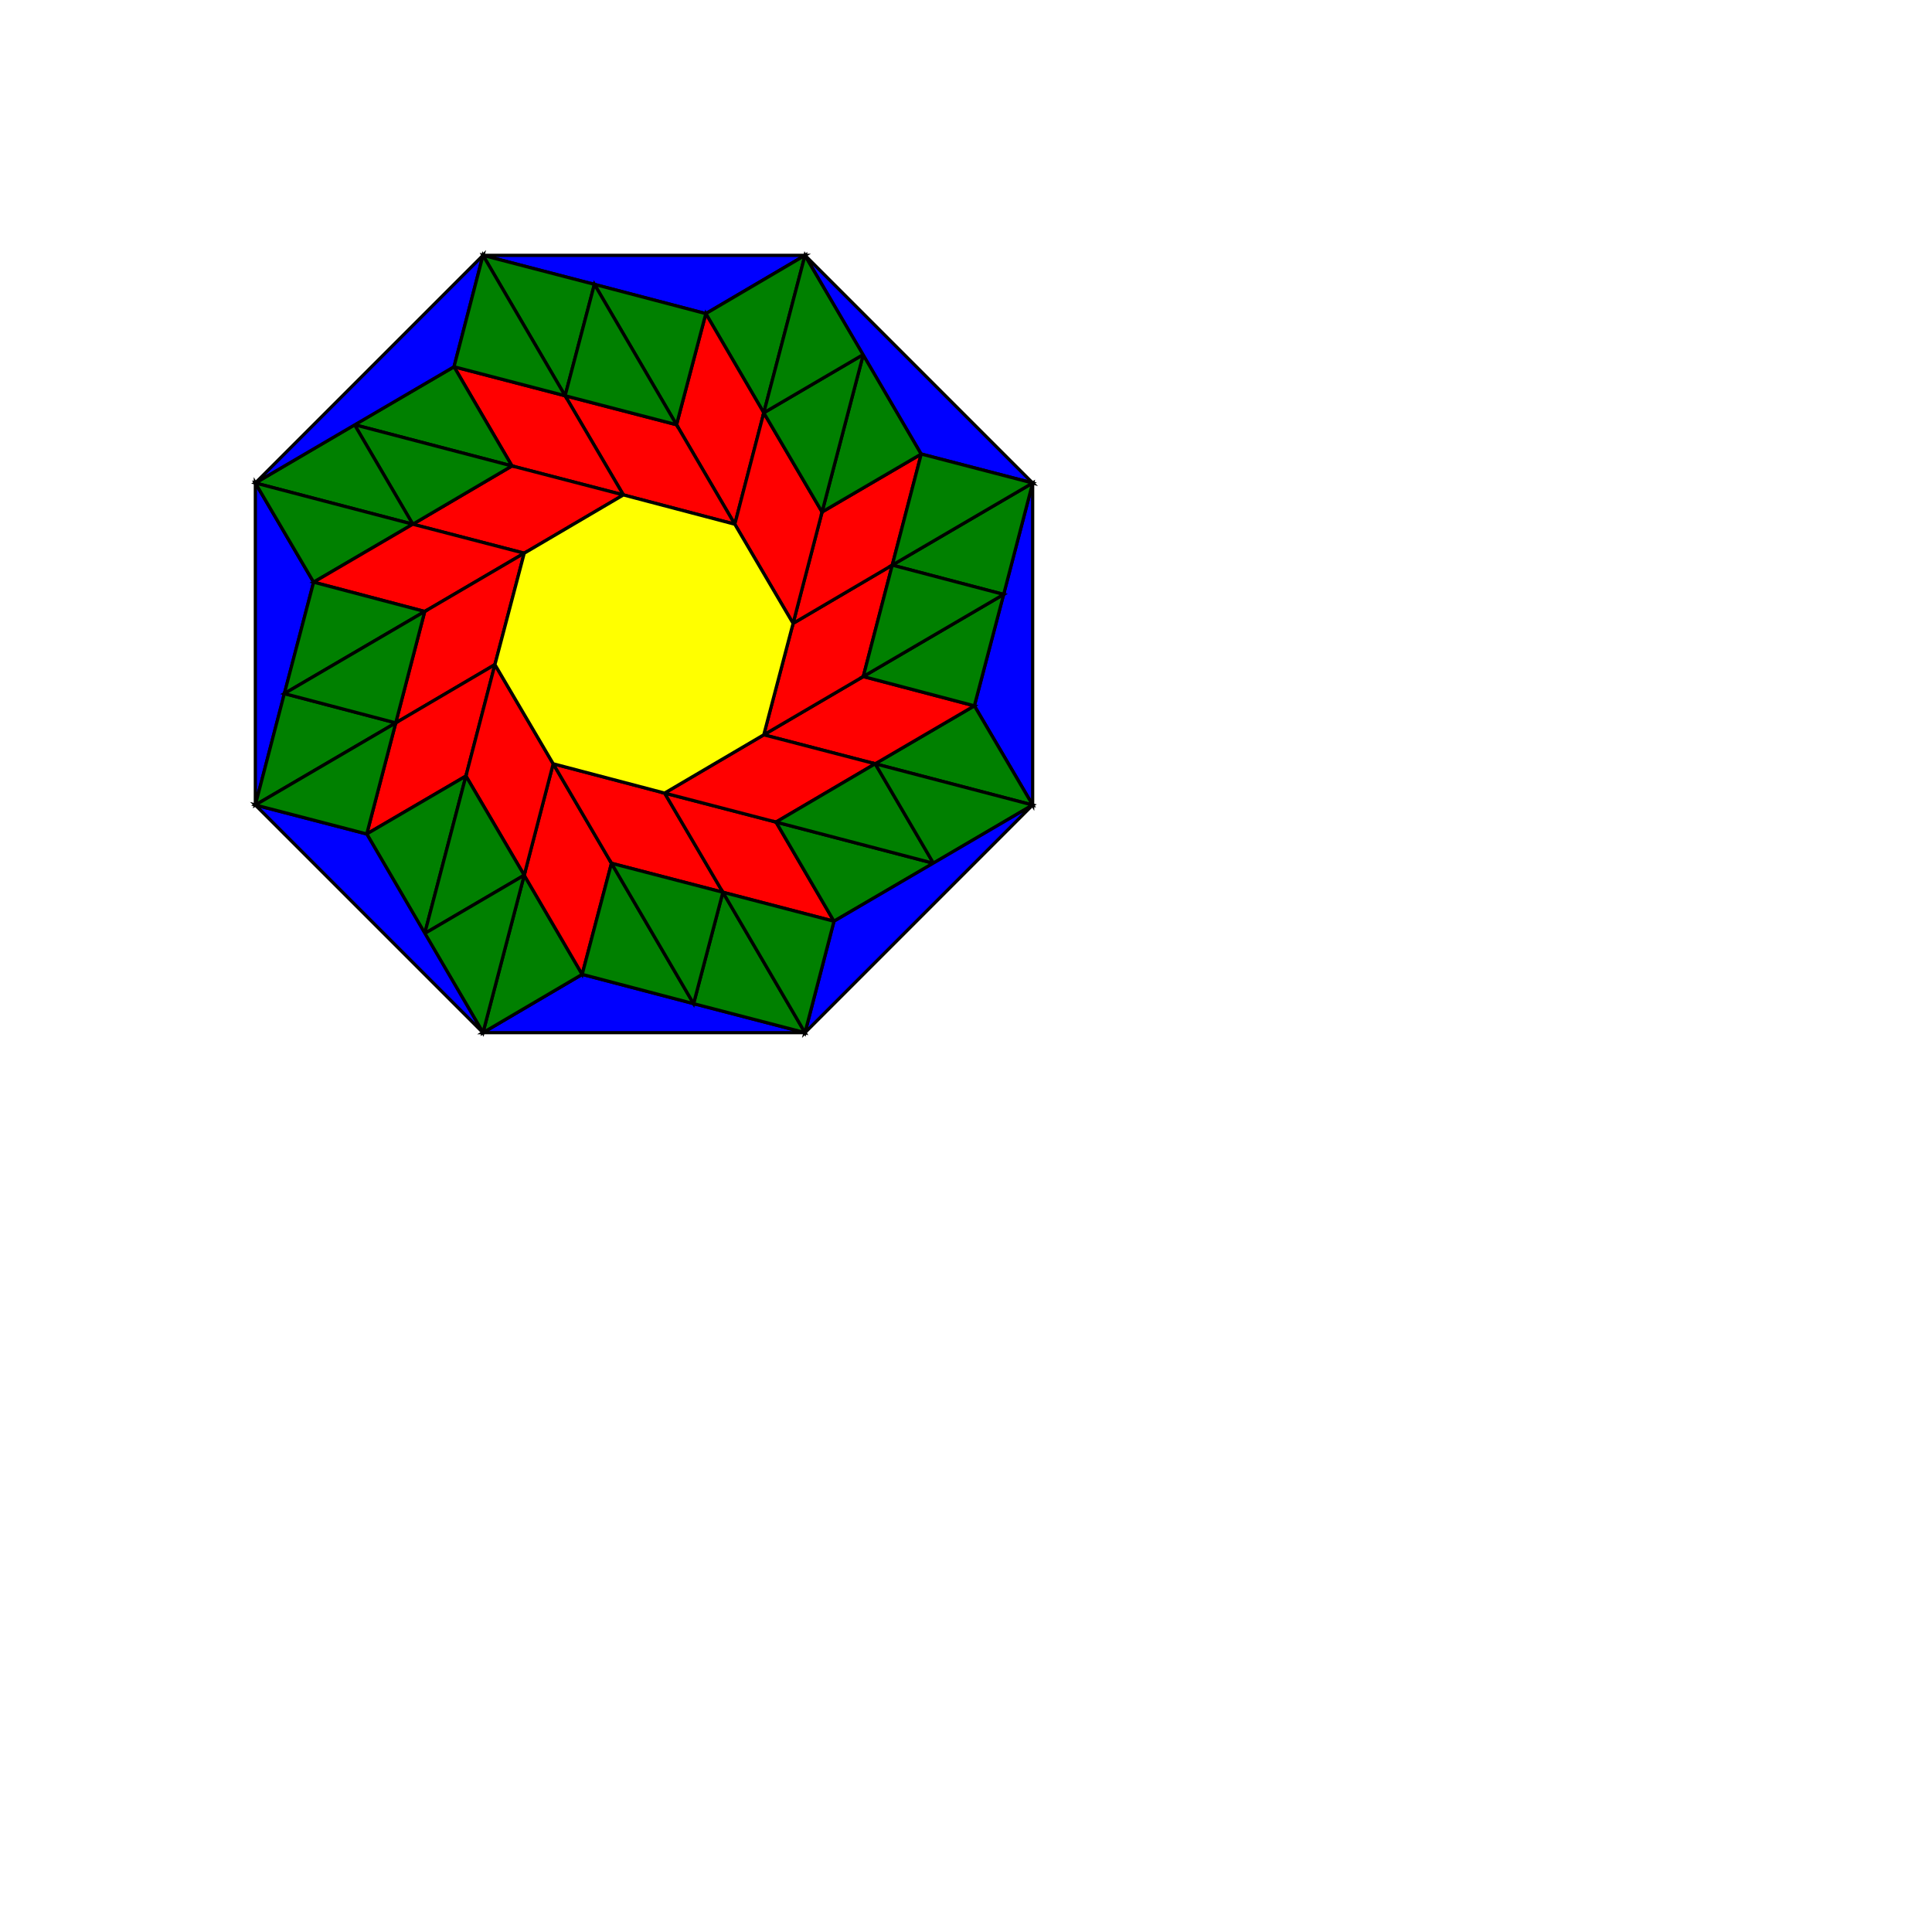
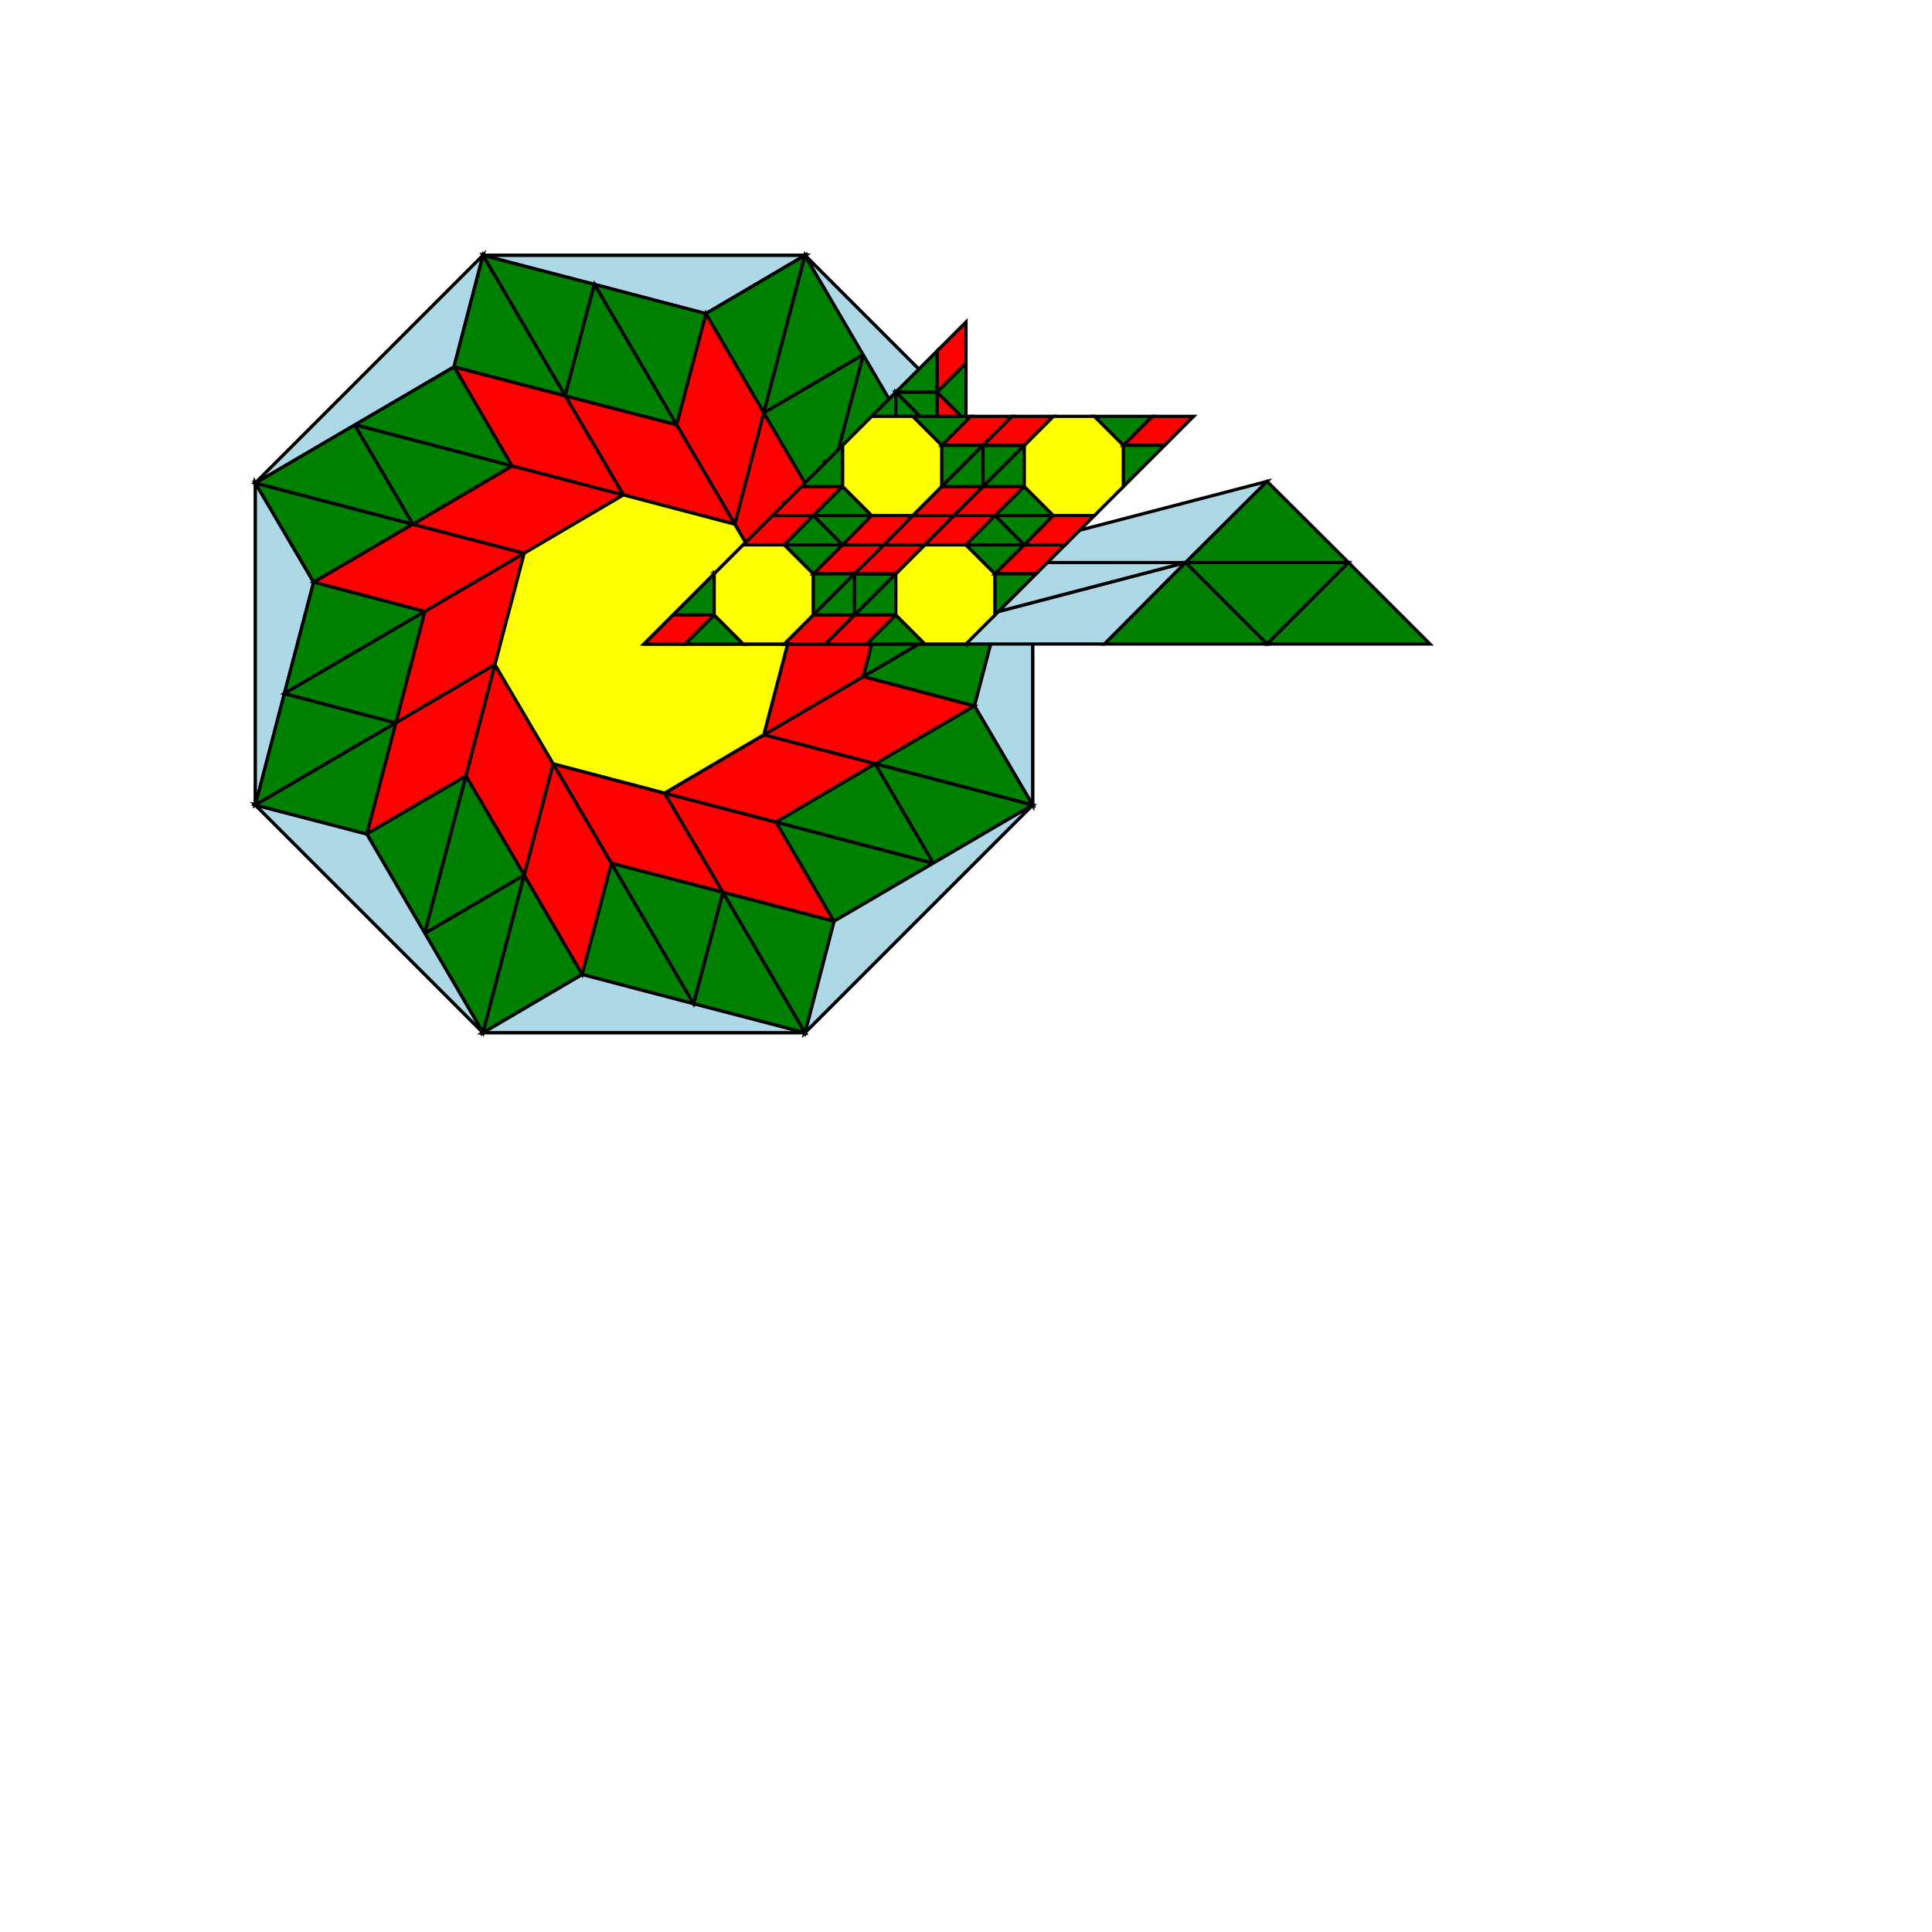
<svg xmlns="http://www.w3.org/2000/svg" baseProfile="full" height="600" version="1.1" width="600">
  <defs />
-   <polygon fill="blue" id="T2" points="-0.5,-1.207 0.192,-1.026 0.5,-1.207" stroke="black" stroke-width="0.01px" transform="translate(200,200),scale(100)" />
+   <polygon fill="lightblue" id="T2" points="-0.5,-1.207 0.192,-1.026 0.5,-1.207" stroke="black" stroke-width="0.01px" transform="translate(200,200),scale(100)" />
  <polygon fill="green" id="T3" points="0.5,-1.207 0.372,-0.718 0.192,-1.026" stroke="black" stroke-width="0.01px" transform="translate(200,200),scale(100)" />
  <polygon fill="red" id="T4" points="0.192,-1.026 0.372,-0.718 0.282,-0.372 0.101,-0.681" stroke="black" stroke-width="0.01px" transform="translate(200,200),scale(100)" />
  <polygon fill="red" id="T4" points="0.282,-0.372 0.101,-0.681 -0.245,-0.771 -0.064,-0.463" stroke="black" stroke-width="0.01px" transform="translate(200,200),scale(100)" />
  <polygon fill="red" id="T4" points="-0.064,-0.463 -0.245,-0.771 -0.59,-0.861 -0.41,-0.553" stroke="black" stroke-width="0.01px" transform="translate(200,200),scale(100)" />
  <polygon fill="red" id="T4" points="-0.064,-0.463 -0.372,-0.282 -0.718,-0.372 -0.41,-0.553" stroke="black" stroke-width="0.01px" transform="translate(200,200),scale(100)" />
  <polygon fill="green" id="T3" points="-0.41,-0.553 -0.899,-0.681 -0.59,-0.861" stroke="black" stroke-width="0.01px" transform="translate(200,200),scale(100)" />
  <polygon fill="green" id="T3" points="-0.41,-0.553 -0.899,-0.681 -0.718,-0.372" stroke="black" stroke-width="0.01px" transform="translate(200,200),scale(100)" />
  <polygon fill="green" id="T3" points="-0.718,-0.372 -1.207,-0.5 -0.899,-0.681" stroke="black" stroke-width="0.01px" transform="translate(200,200),scale(100)" />
-   <polygon fill="blue" id="T2" points="-1.207,-0.5 -0.59,-0.861 -0.5,-1.207" stroke="black" stroke-width="0.01px" transform="translate(200,200),scale(100)" />
+   <polygon fill="lightblue" id="T2" points="-1.207,-0.5 -0.59,-0.861 -0.5,-1.207" stroke="black" stroke-width="0.01px" transform="translate(200,200),scale(100)" />
  <polygon fill="green" id="T3" points="-0.5,-1.207 -0.245,-0.771 -0.154,-1.117" stroke="black" stroke-width="0.01px" transform="translate(200,200),scale(100)" />
  <polygon fill="green" id="T3" points="-0.245,-0.771 -0.5,-1.207 -0.59,-0.861" stroke="black" stroke-width="0.01px" transform="translate(200,200),scale(100)" />
  <polygon fill="green" id="T3" points="0.101,-0.681 -0.154,-1.117 0.192,-1.026" stroke="black" stroke-width="0.01px" transform="translate(200,200),scale(100)" />
  <polygon fill="green" id="T3" points="-0.154,-1.117 0.101,-0.681 -0.245,-0.771" stroke="black" stroke-width="0.01px" transform="translate(200,200),scale(100)" />
-   <polygon fill="blue" id="T2" points="1.207,-0.5 1.026,0.192 1.207,0.5" stroke="black" stroke-width="0.01px" transform="translate(200,200),scale(100)" />
-   <polygon fill="blue" id="T2" points="0.5,1.207 -0.192,1.026 -0.5,1.207" stroke="black" stroke-width="0.01px" transform="translate(200,200),scale(100)" />
-   <polygon fill="blue" id="T2" points="-1.207,0.5 -1.026,-0.192 -1.207,-0.5" stroke="black" stroke-width="0.01px" transform="translate(200,200),scale(100)" />
+   <polygon fill="lightblue" id="T2" points="1.207,-0.5 1.026,0.192 1.207,0.5" stroke="black" stroke-width="0.01px" transform="translate(200,200),scale(100)" />
  <polygon fill="green" id="T3" points="1.207,0.5 0.718,0.372 1.026,0.192" stroke="black" stroke-width="0.01px" transform="translate(200,200),scale(100)" />
+   <polygon fill="red" id="T4" points="1.026,0.192 0.718,0.372 0.372,0.282 0.681,0.101" stroke="black" stroke-width="0.01px" transform="translate(200,200),scale(100)" />
+   <polygon fill="red" id="T4" points="0.372,0.282 0.681,0.101 0.771,-0.245 0.463,-0.064" stroke="black" stroke-width="0.01px" transform="translate(200,200),scale(100)" />
+   <polygon fill="red" id="T4" points="0.463,-0.064 0.771,-0.245 0.861,-0.59 0.553,-0.41" stroke="black" stroke-width="0.01px" transform="translate(200,200),scale(100)" />
+   <polygon fill="red" id="T4" points="0.463,-0.064 0.282,-0.372 0.372,-0.718 0.553,-0.41" stroke="black" stroke-width="0.01px" transform="translate(200,200),scale(100)" />
+   <polygon fill="green" id="T3" points="0.553,-0.41 0.681,-0.899 0.861,-0.59" stroke="black" stroke-width="0.01px" transform="translate(200,200),scale(100)" />
+   <polygon fill="green" id="T3" points="0.553,-0.41 0.681,-0.899 0.372,-0.718" stroke="black" stroke-width="0.01px" transform="translate(200,200),scale(100)" />
+   <polygon fill="green" id="T3" points="0.372,-0.718 0.5,-1.207 0.681,-0.899" stroke="black" stroke-width="0.01px" transform="translate(200,200),scale(100)" />
+   <polygon fill="lightblue" id="T2" points="0.5,-1.207 0.861,-0.59 1.207,-0.5" stroke="black" stroke-width="0.01px" transform="translate(200,200),scale(100)" />
+   <polygon fill="green" id="T3" points="1.207,-0.5 0.771,-0.245 1.117,-0.154" stroke="black" stroke-width="0.01px" transform="translate(200,200),scale(100)" />
+   <polygon fill="green" id="T3" points="0.771,-0.245 1.207,-0.5 0.861,-0.59" stroke="black" stroke-width="0.01px" transform="translate(200,200),scale(100)" />
+   <polygon fill="green" id="T3" points="0.681,0.101 1.117,-0.154 1.026,0.192" stroke="black" stroke-width="0.01px" transform="translate(200,200),scale(100)" />
+   <polygon fill="green" id="T3" points="1.117,-0.154 0.681,0.101 0.771,-0.245" stroke="black" stroke-width="0.01px" transform="translate(200,200),scale(100)" />
+   <polygon fill="lightblue" id="T2" points="0.5,1.207 -0.192,1.026 -0.5,1.207" stroke="black" stroke-width="0.01px" transform="translate(200,200),scale(100)" />
  <polygon fill="green" id="T3" points="-0.5,1.207 -0.372,0.718 -0.192,1.026" stroke="black" stroke-width="0.01px" transform="translate(200,200),scale(100)" />
+   <polygon fill="red" id="T4" points="-0.192,1.026 -0.372,0.718 -0.282,0.372 -0.101,0.681" stroke="black" stroke-width="0.01px" transform="translate(200,200),scale(100)" />
+   <polygon fill="red" id="T4" points="-0.282,0.372 -0.101,0.681 0.245,0.771 0.064,0.463" stroke="black" stroke-width="0.01px" transform="translate(200,200),scale(100)" />
+   <polygon fill="red" id="T4" points="0.064,0.463 0.245,0.771 0.59,0.861 0.41,0.553" stroke="black" stroke-width="0.01px" transform="translate(200,200),scale(100)" />
+   <polygon fill="red" id="T4" points="0.064,0.463 0.372,0.282 0.718,0.372 0.41,0.553" stroke="black" stroke-width="0.01px" transform="translate(200,200),scale(100)" />
+   <polygon fill="green" id="T3" points="0.41,0.553 0.899,0.681 0.59,0.861" stroke="black" stroke-width="0.01px" transform="translate(200,200),scale(100)" />
+   <polygon fill="green" id="T3" points="0.41,0.553 0.899,0.681 0.718,0.372" stroke="black" stroke-width="0.01px" transform="translate(200,200),scale(100)" />
+   <polygon fill="green" id="T3" points="0.718,0.372 1.207,0.5 0.899,0.681" stroke="black" stroke-width="0.01px" transform="translate(200,200),scale(100)" />
+   <polygon fill="lightblue" id="T2" points="1.207,0.5 0.59,0.861 0.5,1.207" stroke="black" stroke-width="0.01px" transform="translate(200,200),scale(100)" />
+   <polygon fill="green" id="T3" points="0.5,1.207 0.245,0.771 0.154,1.117" stroke="black" stroke-width="0.01px" transform="translate(200,200),scale(100)" />
+   <polygon fill="green" id="T3" points="0.245,0.771 0.5,1.207 0.59,0.861" stroke="black" stroke-width="0.01px" transform="translate(200,200),scale(100)" />
+   <polygon fill="green" id="T3" points="-0.101,0.681 0.154,1.117 -0.192,1.026" stroke="black" stroke-width="0.01px" transform="translate(200,200),scale(100)" />
+   <polygon fill="green" id="T3" points="0.154,1.117 -0.101,0.681 0.245,0.771" stroke="black" stroke-width="0.01px" transform="translate(200,200),scale(100)" />
+   <polygon fill="lightblue" id="T2" points="-1.207,0.5 -1.026,-0.192 -1.207,-0.5" stroke="black" stroke-width="0.01px" transform="translate(200,200),scale(100)" />
  <polygon fill="green" id="T3" points="-1.207,-0.5 -0.718,-0.372 -1.026,-0.192" stroke="black" stroke-width="0.01px" transform="translate(200,200),scale(100)" />
+   <polygon fill="red" id="T4" points="-1.026,-0.192 -0.718,-0.372 -0.372,-0.282 -0.681,-0.101" stroke="black" stroke-width="0.01px" transform="translate(200,200),scale(100)" />
+   <polygon fill="red" id="T4" points="-0.372,-0.282 -0.681,-0.101 -0.771,0.245 -0.463,0.064" stroke="black" stroke-width="0.01px" transform="translate(200,200),scale(100)" />
+   <polygon fill="red" id="T4" points="-0.463,0.064 -0.771,0.245 -0.861,0.59 -0.553,0.41" stroke="black" stroke-width="0.01px" transform="translate(200,200),scale(100)" />
+   <polygon fill="red" id="T4" points="-0.463,0.064 -0.282,0.372 -0.372,0.718 -0.553,0.41" stroke="black" stroke-width="0.01px" transform="translate(200,200),scale(100)" />
+   <polygon fill="green" id="T3" points="-0.553,0.41 -0.681,0.899 -0.861,0.59" stroke="black" stroke-width="0.01px" transform="translate(200,200),scale(100)" />
+   <polygon fill="green" id="T3" points="-0.553,0.41 -0.681,0.899 -0.372,0.718" stroke="black" stroke-width="0.01px" transform="translate(200,200),scale(100)" />
+   <polygon fill="green" id="T3" points="-0.372,0.718 -0.5,1.207 -0.681,0.899" stroke="black" stroke-width="0.01px" transform="translate(200,200),scale(100)" />
+   <polygon fill="lightblue" id="T2" points="-0.5,1.207 -0.861,0.59 -1.207,0.5" stroke="black" stroke-width="0.01px" transform="translate(200,200),scale(100)" />
+   <polygon fill="green" id="T3" points="-1.207,0.5 -0.771,0.245 -1.117,0.154" stroke="black" stroke-width="0.01px" transform="translate(200,200),scale(100)" />
+   <polygon fill="green" id="T3" points="-0.771,0.245 -1.207,0.5 -0.861,0.59" stroke="black" stroke-width="0.01px" transform="translate(200,200),scale(100)" />
+   <polygon fill="green" id="T3" points="-0.681,-0.101 -1.117,0.154 -1.026,-0.192" stroke="black" stroke-width="0.01px" transform="translate(200,200),scale(100)" />
+   <polygon fill="green" id="T3" points="-1.117,0.154 -0.681,-0.101 -0.771,0.245" stroke="black" stroke-width="0.01px" transform="translate(200,200),scale(100)" />
+   <polygon fill="lightblue" id="T2" points="-1.207,0.5 -1.026,-0.192 -1.207,-0.5" stroke="black" stroke-width="0.01px" transform="translate(200,200),scale(100)" />
+   <polygon fill="green" id="T3" points="-1.207,-0.5 -0.718,-0.372 -1.026,-0.192" stroke="black" stroke-width="0.01px" transform="translate(200,200),scale(100)" />
+   <polygon fill="red" id="T4" points="-1.026,-0.192 -0.718,-0.372 -0.372,-0.282 -0.681,-0.101" stroke="black" stroke-width="0.01px" transform="translate(200,200),scale(100)" />
+   <polygon fill="red" id="T4" points="-0.372,-0.282 -0.681,-0.101 -0.771,0.245 -0.463,0.064" stroke="black" stroke-width="0.01px" transform="translate(200,200),scale(100)" />
+   <polygon fill="red" id="T4" points="-0.463,0.064 -0.771,0.245 -0.861,0.59 -0.553,0.41" stroke="black" stroke-width="0.01px" transform="translate(200,200),scale(100)" />
+   <polygon fill="red" id="T4" points="-0.463,0.064 -0.282,0.372 -0.372,0.718 -0.553,0.41" stroke="black" stroke-width="0.01px" transform="translate(200,200),scale(100)" />
+   <polygon fill="green" id="T3" points="-0.553,0.41 -0.681,0.899 -0.861,0.59" stroke="black" stroke-width="0.01px" transform="translate(200,200),scale(100)" />
+   <polygon fill="green" id="T3" points="-0.553,0.41 -0.681,0.899 -0.372,0.718" stroke="black" stroke-width="0.01px" transform="translate(200,200),scale(100)" />
+   <polygon fill="green" id="T3" points="-0.372,0.718 -0.5,1.207 -0.681,0.899" stroke="black" stroke-width="0.01px" transform="translate(200,200),scale(100)" />
+   <polygon fill="lightblue" id="T2" points="-0.5,1.207 -0.861,0.59 -1.207,0.5" stroke="black" stroke-width="0.01px" transform="translate(200,200),scale(100)" />
+   <polygon fill="green" id="T3" points="-1.207,0.5 -0.771,0.245 -1.117,0.154" stroke="black" stroke-width="0.01px" transform="translate(200,200),scale(100)" />
+   <polygon fill="green" id="T3" points="-0.771,0.245 -1.207,0.5 -0.861,0.59" stroke="black" stroke-width="0.01px" transform="translate(200,200),scale(100)" />
+   <polygon fill="green" id="T3" points="-0.681,-0.101 -1.117,0.154 -1.026,-0.192" stroke="black" stroke-width="0.01px" transform="translate(200,200),scale(100)" />
+   <polygon fill="green" id="T3" points="-1.117,0.154 -0.681,-0.101 -0.771,0.245" stroke="black" stroke-width="0.01px" transform="translate(200,200),scale(100)" />
+   <polygon fill="lightblue" id="T2" points="-0.5,-1.207 0.192,-1.026 0.5,-1.207" stroke="black" stroke-width="0.01px" transform="translate(200,200),scale(100)" />
+   <polygon fill="green" id="T3" points="0.5,-1.207 0.372,-0.718 0.192,-1.026" stroke="black" stroke-width="0.01px" transform="translate(200,200),scale(100)" />
+   <polygon fill="red" id="T4" points="0.192,-1.026 0.372,-0.718 0.282,-0.372 0.101,-0.681" stroke="black" stroke-width="0.01px" transform="translate(200,200),scale(100)" />
+   <polygon fill="red" id="T4" points="0.282,-0.372 0.101,-0.681 -0.245,-0.771 -0.064,-0.463" stroke="black" stroke-width="0.01px" transform="translate(200,200),scale(100)" />
+   <polygon fill="red" id="T4" points="-0.064,-0.463 -0.245,-0.771 -0.59,-0.861 -0.41,-0.553" stroke="black" stroke-width="0.01px" transform="translate(200,200),scale(100)" />
+   <polygon fill="red" id="T4" points="-0.064,-0.463 -0.372,-0.282 -0.718,-0.372 -0.41,-0.553" stroke="black" stroke-width="0.01px" transform="translate(200,200),scale(100)" />
+   <polygon fill="green" id="T3" points="-0.41,-0.553 -0.899,-0.681 -0.59,-0.861" stroke="black" stroke-width="0.01px" transform="translate(200,200),scale(100)" />
+   <polygon fill="green" id="T3" points="-0.41,-0.553 -0.899,-0.681 -0.718,-0.372" stroke="black" stroke-width="0.01px" transform="translate(200,200),scale(100)" />
+   <polygon fill="green" id="T3" points="-0.718,-0.372 -1.207,-0.5 -0.899,-0.681" stroke="black" stroke-width="0.01px" transform="translate(200,200),scale(100)" />
+   <polygon fill="lightblue" id="T2" points="-1.207,-0.5 -0.59,-0.861 -0.5,-1.207" stroke="black" stroke-width="0.01px" transform="translate(200,200),scale(100)" />
+   <polygon fill="green" id="T3" points="-0.5,-1.207 -0.245,-0.771 -0.154,-1.117" stroke="black" stroke-width="0.01px" transform="translate(200,200),scale(100)" />
+   <polygon fill="green" id="T3" points="-0.245,-0.771 -0.5,-1.207 -0.59,-0.861" stroke="black" stroke-width="0.01px" transform="translate(200,200),scale(100)" />
+   <polygon fill="green" id="T3" points="0.101,-0.681 -0.154,-1.117 0.192,-1.026" stroke="black" stroke-width="0.01px" transform="translate(200,200),scale(100)" />
+   <polygon fill="green" id="T3" points="-0.154,-1.117 0.101,-0.681 -0.245,-0.771" stroke="black" stroke-width="0.01px" transform="translate(200,200),scale(100)" />
+   <polygon fill="lightblue" id="T2" points="1.207,-0.5 1.026,0.192 1.207,0.5" stroke="black" stroke-width="0.01px" transform="translate(200,200),scale(100)" />
+   <polygon fill="green" id="T3" points="1.207,0.5 0.718,0.372 1.026,0.192" stroke="black" stroke-width="0.01px" transform="translate(200,200),scale(100)" />
  <polygon fill="red" id="T4" points="1.026,0.192 0.718,0.372 0.372,0.282 0.681,0.101" stroke="black" stroke-width="0.01px" transform="translate(200,200),scale(100)" />
+   <polygon fill="red" id="T4" points="0.372,0.282 0.681,0.101 0.771,-0.245 0.463,-0.064" stroke="black" stroke-width="0.01px" transform="translate(200,200),scale(100)" />
+   <polygon fill="red" id="T4" points="0.463,-0.064 0.771,-0.245 0.861,-0.59 0.553,-0.41" stroke="black" stroke-width="0.01px" transform="translate(200,200),scale(100)" />
+   <polygon fill="red" id="T4" points="0.463,-0.064 0.282,-0.372 0.372,-0.718 0.553,-0.41" stroke="black" stroke-width="0.01px" transform="translate(200,200),scale(100)" />
+   <polygon fill="green" id="T3" points="0.553,-0.41 0.681,-0.899 0.861,-0.59" stroke="black" stroke-width="0.01px" transform="translate(200,200),scale(100)" />
+   <polygon fill="green" id="T3" points="0.553,-0.41 0.681,-0.899 0.372,-0.718" stroke="black" stroke-width="0.01px" transform="translate(200,200),scale(100)" />
+   <polygon fill="green" id="T3" points="0.372,-0.718 0.5,-1.207 0.681,-0.899" stroke="black" stroke-width="0.01px" transform="translate(200,200),scale(100)" />
+   <polygon fill="lightblue" id="T2" points="0.5,-1.207 0.861,-0.59 1.207,-0.5" stroke="black" stroke-width="0.01px" transform="translate(200,200),scale(100)" />
+   <polygon fill="green" id="T3" points="1.207,-0.5 0.771,-0.245 1.117,-0.154" stroke="black" stroke-width="0.01px" transform="translate(200,200),scale(100)" />
+   <polygon fill="green" id="T3" points="0.771,-0.245 1.207,-0.5 0.861,-0.59" stroke="black" stroke-width="0.01px" transform="translate(200,200),scale(100)" />
+   <polygon fill="green" id="T3" points="0.681,0.101 1.117,-0.154 1.026,0.192" stroke="black" stroke-width="0.01px" transform="translate(200,200),scale(100)" />
+   <polygon fill="green" id="T3" points="1.117,-0.154 0.681,0.101 0.771,-0.245" stroke="black" stroke-width="0.01px" transform="translate(200,200),scale(100)" />
+   <polygon fill="lightblue" id="T2" points="0.5,1.207 -0.192,1.026 -0.5,1.207" stroke="black" stroke-width="0.01px" transform="translate(200,200),scale(100)" />
+   <polygon fill="green" id="T3" points="-0.5,1.207 -0.372,0.718 -0.192,1.026" stroke="black" stroke-width="0.01px" transform="translate(200,200),scale(100)" />
  <polygon fill="red" id="T4" points="-0.192,1.026 -0.372,0.718 -0.282,0.372 -0.101,0.681" stroke="black" stroke-width="0.01px" transform="translate(200,200),scale(100)" />
-   <polygon fill="red" id="T4" points="-1.026,-0.192 -0.718,-0.372 -0.372,-0.282 -0.681,-0.101" stroke="black" stroke-width="0.01px" transform="translate(200,200),scale(100)" />
-   <polygon fill="red" id="T4" points="0.372,0.282 0.681,0.101 0.771,-0.245 0.463,-0.064" stroke="black" stroke-width="0.01px" transform="translate(200,200),scale(100)" />
  <polygon fill="red" id="T4" points="-0.282,0.372 -0.101,0.681 0.245,0.771 0.064,0.463" stroke="black" stroke-width="0.01px" transform="translate(200,200),scale(100)" />
-   <polygon fill="red" id="T4" points="-0.372,-0.282 -0.681,-0.101 -0.771,0.245 -0.463,0.064" stroke="black" stroke-width="0.01px" transform="translate(200,200),scale(100)" />
-   <polygon fill="red" id="T4" points="0.463,-0.064 0.771,-0.245 0.861,-0.59 0.553,-0.41" stroke="black" stroke-width="0.01px" transform="translate(200,200),scale(100)" />
  <polygon fill="red" id="T4" points="0.064,0.463 0.245,0.771 0.59,0.861 0.41,0.553" stroke="black" stroke-width="0.01px" transform="translate(200,200),scale(100)" />
-   <polygon fill="red" id="T4" points="-0.463,0.064 -0.771,0.245 -0.861,0.59 -0.553,0.41" stroke="black" stroke-width="0.01px" transform="translate(200,200),scale(100)" />
-   <polygon fill="red" id="T4" points="0.463,-0.064 0.282,-0.372 0.372,-0.718 0.553,-0.41" stroke="black" stroke-width="0.01px" transform="translate(200,200),scale(100)" />
  <polygon fill="red" id="T4" points="0.064,0.463 0.372,0.282 0.718,0.372 0.41,0.553" stroke="black" stroke-width="0.01px" transform="translate(200,200),scale(100)" />
-   <polygon fill="red" id="T4" points="-0.463,0.064 -0.282,0.372 -0.372,0.718 -0.553,0.41" stroke="black" stroke-width="0.01px" transform="translate(200,200),scale(100)" />
-   <polygon fill="green" id="T3" points="0.553,-0.41 0.681,-0.899 0.861,-0.59" stroke="black" stroke-width="0.01px" transform="translate(200,200),scale(100)" />
  <polygon fill="green" id="T3" points="0.41,0.553 0.899,0.681 0.59,0.861" stroke="black" stroke-width="0.01px" transform="translate(200,200),scale(100)" />
-   <polygon fill="green" id="T3" points="-0.553,0.41 -0.681,0.899 -0.861,0.59" stroke="black" stroke-width="0.01px" transform="translate(200,200),scale(100)" />
-   <polygon fill="green" id="T3" points="0.553,-0.41 0.681,-0.899 0.372,-0.718" stroke="black" stroke-width="0.01px" transform="translate(200,200),scale(100)" />
  <polygon fill="green" id="T3" points="0.41,0.553 0.899,0.681 0.718,0.372" stroke="black" stroke-width="0.01px" transform="translate(200,200),scale(100)" />
-   <polygon fill="green" id="T3" points="-0.553,0.41 -0.681,0.899 -0.372,0.718" stroke="black" stroke-width="0.01px" transform="translate(200,200),scale(100)" />
-   <polygon fill="green" id="T3" points="0.372,-0.718 0.5,-1.207 0.681,-0.899" stroke="black" stroke-width="0.01px" transform="translate(200,200),scale(100)" />
  <polygon fill="green" id="T3" points="0.718,0.372 1.207,0.5 0.899,0.681" stroke="black" stroke-width="0.01px" transform="translate(200,200),scale(100)" />
-   <polygon fill="green" id="T3" points="-0.372,0.718 -0.5,1.207 -0.681,0.899" stroke="black" stroke-width="0.01px" transform="translate(200,200),scale(100)" />
-   <polygon fill="blue" id="T2" points="0.5,-1.207 0.861,-0.59 1.207,-0.5" stroke="black" stroke-width="0.01px" transform="translate(200,200),scale(100)" />
-   <polygon fill="blue" id="T2" points="1.207,0.5 0.59,0.861 0.5,1.207" stroke="black" stroke-width="0.01px" transform="translate(200,200),scale(100)" />
-   <polygon fill="blue" id="T2" points="-0.5,1.207 -0.861,0.59 -1.207,0.5" stroke="black" stroke-width="0.01px" transform="translate(200,200),scale(100)" />
-   <polygon fill="green" id="T3" points="1.207,-0.5 0.771,-0.245 1.117,-0.154" stroke="black" stroke-width="0.01px" transform="translate(200,200),scale(100)" />
+   <polygon fill="lightblue" id="T2" points="1.207,0.5 0.59,0.861 0.5,1.207" stroke="black" stroke-width="0.01px" transform="translate(200,200),scale(100)" />
  <polygon fill="green" id="T3" points="0.5,1.207 0.245,0.771 0.154,1.117" stroke="black" stroke-width="0.01px" transform="translate(200,200),scale(100)" />
-   <polygon fill="green" id="T3" points="-1.207,0.5 -0.771,0.245 -1.117,0.154" stroke="black" stroke-width="0.01px" transform="translate(200,200),scale(100)" />
-   <polygon fill="green" id="T3" points="0.771,-0.245 1.207,-0.5 0.861,-0.59" stroke="black" stroke-width="0.01px" transform="translate(200,200),scale(100)" />
  <polygon fill="green" id="T3" points="0.245,0.771 0.5,1.207 0.59,0.861" stroke="black" stroke-width="0.01px" transform="translate(200,200),scale(100)" />
-   <polygon fill="green" id="T3" points="-0.771,0.245 -1.207,0.5 -0.861,0.59" stroke="black" stroke-width="0.01px" transform="translate(200,200),scale(100)" />
-   <polygon fill="green" id="T3" points="0.681,0.101 1.117,-0.154 1.026,0.192" stroke="black" stroke-width="0.01px" transform="translate(200,200),scale(100)" />
  <polygon fill="green" id="T3" points="-0.101,0.681 0.154,1.117 -0.192,1.026" stroke="black" stroke-width="0.01px" transform="translate(200,200),scale(100)" />
-   <polygon fill="green" id="T3" points="-0.681,-0.101 -1.117,0.154 -1.026,-0.192" stroke="black" stroke-width="0.01px" transform="translate(200,200),scale(100)" />
-   <polygon fill="green" id="T3" points="1.117,-0.154 0.681,0.101 0.771,-0.245" stroke="black" stroke-width="0.01px" transform="translate(200,200),scale(100)" />
  <polygon fill="green" id="T3" points="0.154,1.117 -0.101,0.681 0.245,0.771" stroke="black" stroke-width="0.01px" transform="translate(200,200),scale(100)" />
-   <polygon fill="green" id="T3" points="-1.117,0.154 -0.681,-0.101 -0.771,0.245" stroke="black" stroke-width="0.01px" transform="translate(200,200),scale(100)" />
  <polygon fill="yellow" id="T1" points="0.282,-0.372 0.463,-0.064 0.372,0.282 0.064,0.463 -0.282,0.372 -0.463,0.064 -0.372,-0.282 -0.064,-0.463" stroke="black" stroke-width="0.01px" transform="translate(200,200),scale(100)" />
+   <polygon fill="lightblue" id="T2" points="0.0,0.0 0.715,0.0 0.968,-0.253" stroke="black" stroke-width="0.01px" transform="translate(200,200),scale(100)" />
+   <polygon fill="lightblue" id="T2" points="0.715,0.0 1.43,0.0 1.682,-0.253" stroke="black" stroke-width="0.01px" transform="translate(200,200),scale(100)" />
+   <polygon fill="lightblue" id="T2" points="1.682,-0.253 0.968,-0.253 0.715,0.0" stroke="black" stroke-width="0.01px" transform="translate(200,200),scale(100)" />
+   <polygon fill="lightblue" id="T2" points="0.968,-0.253 1.682,-0.253 1.935,-0.505" stroke="black" stroke-width="0.01px" transform="translate(200,200),scale(100)" />
+   <polygon fill="green" id="T3" points="1.682,-0.253 2.188,-0.253 1.935,0.0" stroke="black" stroke-width="0.01px" transform="translate(200,200),scale(100)" />
+   <polygon fill="green" id="T3" points="1.682,-0.253 2.188,-0.253 1.935,-0.505" stroke="black" stroke-width="0.01px" transform="translate(200,200),scale(100)" />
+   <polygon fill="green" id="T3" points="1.43,0.0 1.935,0.0 1.682,-0.253" stroke="black" stroke-width="0.01px" transform="translate(200,200),scale(100)" />
+   <polygon fill="green" id="T3" points="1.935,0.0 2.441,0.0 2.188,-0.253" stroke="black" stroke-width="0.01px" transform="translate(200,200),scale(100)" />
+   <polygon fill="red" id="T4" points="0.0,0.0 0.09,-0.09 0.218,-0.09 0.128,0.0" stroke="black" stroke-width="0.01px" transform="translate(200,200),scale(100)" />
+   <polygon fill="green" id="T3" points="0.128,0.0 0.308,1.3877787807814457e-17 0.218,-0.09" stroke="black" stroke-width="0.01px" transform="translate(200,200),scale(100)" />
+   <polygon fill="red" id="T4" points="0.218,-0.09 0.308,0.0 0.436,0.0 0.346,-0.09" stroke="black" stroke-width="0.01px" transform="translate(200,200),scale(100)" />
+   <polygon fill="red" id="T4" points="0.346,-0.09 0.436,0.0 0.564,0.0 0.474,-0.09" stroke="black" stroke-width="0.01px" transform="translate(200,200),scale(100)" />
+   <polygon fill="green" id="T3" points="0.09,-0.09 0.218,-0.218 0.218,-0.09" stroke="black" stroke-width="0.01px" transform="translate(200,200),scale(100)" />
+   <polygon fill="green" id="T3" points="0.218,-0.218 0.346,-0.09 0.218,-0.09" stroke="black" stroke-width="0.01px" transform="translate(200,200),scale(100)" />
+   <polygon fill="green" id="T3" points="0.218,-0.218 0.346,-0.346 0.346,-0.218" stroke="black" stroke-width="0.01px" transform="translate(200,200),scale(100)" />
+   <polygon fill="green" id="T3" points="0.346,-0.09 0.218,-0.218 0.346,-0.218" stroke="black" stroke-width="0.01px" transform="translate(200,200),scale(100)" />
+   <polygon fill="green" id="T3" points="0.346,-0.218 0.474,-0.09 0.346,-0.09" stroke="black" stroke-width="0.01px" transform="translate(200,200),scale(100)" />
+   <polygon fill="green" id="T3" points="0.474,-0.09 0.346,-0.218 0.474,-0.218" stroke="black" stroke-width="0.01px" transform="translate(200,200),scale(100)" />
+   <polygon fill="red" id="T4" points="0.346,-0.218 0.436,-0.308 0.564,-0.308 0.474,-0.218" stroke="black" stroke-width="0.01px" transform="translate(200,200),scale(100)" />
+   <polygon fill="red" id="T4" points="0.346,-0.218 0.436,-0.308 0.436,-0.436 0.346,-0.346" stroke="black" stroke-width="0.01px" transform="translate(200,200),scale(100)" />
+   <polygon fill="green" id="T3" points="0.564,-0.308 0.436,-0.436 0.436,-0.308" stroke="black" stroke-width="0.01px" transform="translate(200,200),scale(100)" />
+   <polygon fill="green" id="T3" points="0.436,-0.436 0.564,-0.308 0.564,-0.436" stroke="black" stroke-width="0.01px" transform="translate(200,200),scale(100)" />
+   <polygon fill="yellow" id="T1" points="0.692,-0.308 0.782,-0.218 0.782,-0.09 0.692,0.0 0.564,0.0 0.474,-0.09 0.474,-0.218 0.564,-0.308" stroke="black" stroke-width="0.01px" transform="translate(200,200),scale(100)" />
+   <polygon fill="green" id="T3" points="0.692,-0.308 0.564,-0.436 0.564,-0.308" stroke="black" stroke-width="0.01px" transform="translate(200,200),scale(100)" />
+   <polygon fill="red" id="T4" points="1.0,0.0 0.91,-0.09 0.782,-0.09 0.872,0.0" stroke="black" stroke-width="0.01px" transform="translate(200,200),scale(100)" />
+   <polygon fill="green" id="T3" points="0.872,0.0 0.692,1.3877787807814457e-17 0.782,-0.09" stroke="black" stroke-width="0.01px" transform="translate(200,200),scale(100)" />
+   <polygon fill="green" id="T3" points="0.91,-0.09 0.782,-0.218 0.782,-0.09" stroke="black" stroke-width="0.01px" transform="translate(200,200),scale(100)" />
+   <polygon fill="red" id="T4" points="1.0,-1.0 0.91,-0.91 0.91,-0.782 1.0,-0.872" stroke="black" stroke-width="0.01px" transform="translate(200,200),scale(100)" />
+   <polygon fill="green" id="T3" points="1.0,-0.872 1.0,-0.692 0.91,-0.782" stroke="black" stroke-width="0.01px" transform="translate(200,200),scale(100)" />
+   <polygon fill="red" id="T4" points="0.91,-0.782 1.0,-0.692 1.0,-0.564 0.91,-0.654" stroke="black" stroke-width="0.01px" transform="translate(200,200),scale(100)" />
+   <polygon fill="red" id="T4" points="0.91,-0.654 1.0,-0.564 1.0,-0.436 0.91,-0.526" stroke="black" stroke-width="0.01px" transform="translate(200,200),scale(100)" />
+   <polygon fill="green" id="T3" points="0.91,-0.91 0.782,-0.782 0.91,-0.782" stroke="black" stroke-width="0.01px" transform="translate(200,200),scale(100)" />
+   <polygon fill="green" id="T3" points="0.782,-0.782 0.91,-0.654 0.91,-0.782" stroke="black" stroke-width="0.01px" transform="translate(200,200),scale(100)" />
+   <polygon fill="green" id="T3" points="0.782,-0.782 0.654,-0.654 0.782,-0.654" stroke="black" stroke-width="0.01px" transform="translate(200,200),scale(100)" />
+   <polygon fill="green" id="T3" points="0.91,-0.654 0.782,-0.782 0.782,-0.654" stroke="black" stroke-width="0.01px" transform="translate(200,200),scale(100)" />
+   <polygon fill="green" id="T3" points="0.782,-0.654 0.91,-0.526 0.91,-0.654" stroke="black" stroke-width="0.01px" transform="translate(200,200),scale(100)" />
+   <polygon fill="green" id="T3" points="0.91,-0.526 0.782,-0.654 0.782,-0.526" stroke="black" stroke-width="0.01px" transform="translate(200,200),scale(100)" />
+   <polygon fill="red" id="T4" points="0.782,-0.654 0.692,-0.564 0.692,-0.436 0.782,-0.526" stroke="black" stroke-width="0.01px" transform="translate(200,200),scale(100)" />
+   <polygon fill="red" id="T4" points="0.782,-0.654 0.692,-0.564 0.564,-0.564 0.654,-0.654" stroke="black" stroke-width="0.01px" transform="translate(200,200),scale(100)" />
+   <polygon fill="green" id="T3" points="0.692,-0.436 0.564,-0.564 0.692,-0.564" stroke="black" stroke-width="0.01px" transform="translate(200,200),scale(100)" />
+   <polygon fill="green" id="T3" points="0.564,-0.564 0.692,-0.436 0.564,-0.436" stroke="black" stroke-width="0.01px" transform="translate(200,200),scale(100)" />
+   <polygon fill="yellow" id="T1" points="0.692,-0.308 0.782,-0.218 0.91,-0.218 1.0,-0.308 1.0,-0.436 0.91,-0.526 0.782,-0.526 0.692,-0.436" stroke="black" stroke-width="0.01px" transform="translate(200,200),scale(100)" />
+   <polygon fill="green" id="T3" points="0.692,-0.308 0.564,-0.436 0.692,-0.436" stroke="black" stroke-width="0.01px" transform="translate(200,200),scale(100)" />
+   <polygon fill="red" id="T4" points="1.0,0.0 0.91,-0.09 0.91,-0.218 1.0,-0.128" stroke="black" stroke-width="0.01px" transform="translate(200,200),scale(100)" />
+   <polygon fill="green" id="T3" points="1.0,-0.128 1.0,-0.308 0.91,-0.218" stroke="black" stroke-width="0.01px" transform="translate(200,200),scale(100)" />
+   <polygon fill="green" id="T3" points="0.91,-0.09 0.782,-0.218 0.91,-0.218" stroke="black" stroke-width="0.01px" transform="translate(200,200),scale(100)" />
+   <polygon fill="green" id="T3" points="0.436,-0.436 0.564,-0.564 0.564,-0.436" stroke="black" stroke-width="0.01px" transform="translate(200,200),scale(100)" />
+   <polygon fill="red" id="T4" points="0.0,0.0 0.09,-0.09 0.218,-0.09 0.128,0.0" stroke="black" stroke-width="0.01px" transform="translate(200,200),scale(100)" />
+   <polygon fill="green" id="T3" points="0.128,0.0 0.308,1.3877787807814457e-17 0.218,-0.09" stroke="black" stroke-width="0.01px" transform="translate(200,200),scale(100)" />
+   <polygon fill="green" id="T3" points="0.09,-0.09 0.218,-0.218 0.218,-0.09" stroke="black" stroke-width="0.01px" transform="translate(200,200),scale(100)" />
+   <polygon fill="yellow" id="T1" points="0.436,-0.308 0.526,-0.218 0.526,-0.09 0.436,0.0 0.308,0.0 0.218,-0.09 0.218,-0.218 0.308,-0.308" stroke="black" stroke-width="0.01px" transform="translate(200,200),scale(100)" />
+   <polygon fill="green" id="T3" points="0.436,-0.308 0.617,-0.308 0.526,-0.218" stroke="black" stroke-width="0.01px" transform="translate(200,200),scale(100)" />
+   <polygon fill="red" id="T4" points="0.526,-0.218 0.617,-0.308 0.745,-0.308 0.654,-0.218" stroke="black" stroke-width="0.01px" transform="translate(200,200),scale(100)" />
+   <polygon fill="green" id="T3" points="0.654,-0.218 0.526,-0.09 0.526,-0.218" stroke="black" stroke-width="0.01px" transform="translate(200,200),scale(100)" />
+   <polygon fill="red" id="T4" points="0.436,0.0 0.526,-0.09 0.654,-0.09 0.564,0.0" stroke="black" stroke-width="0.01px" transform="translate(200,200),scale(100)" />
+   <polygon fill="red" id="T4" points="0.564,0.0 0.654,-0.09 0.782,-0.09 0.692,0.0" stroke="black" stroke-width="0.01px" transform="translate(200,200),scale(100)" />
+   <polygon fill="green" id="T3" points="0.692,0.0 0.872,1.3877787807814457e-17 0.782,-0.09" stroke="black" stroke-width="0.01px" transform="translate(200,200),scale(100)" />
+   <polygon fill="green" id="T3" points="0.654,-0.09 0.782,-0.218 0.782,-0.09" stroke="black" stroke-width="0.01px" transform="translate(200,200),scale(100)" />
+   <polygon fill="yellow" id="T1" points="1,-0.308 1.09,-0.218 1.09,-0.09 1,0.0 0.872,0.0 0.782,-0.09 0.782,-0.218 0.872,-0.308" stroke="black" stroke-width="0.01px" transform="translate(200,200),scale(100)" />
+   <polygon fill="green" id="T3" points="1,-0.308 1.181,-0.308 1.09,-0.218" stroke="black" stroke-width="0.01px" transform="translate(200,200),scale(100)" />
+   <polygon fill="red" id="T4" points="1.09,-0.218 1.181,-0.308 1.308,-0.308 1.218,-0.218" stroke="black" stroke-width="0.01px" transform="translate(200,200),scale(100)" />
+   <polygon fill="green" id="T3" points="1.218,-0.218 1.09,-0.09 1.09,-0.218" stroke="black" stroke-width="0.01px" transform="translate(200,200),scale(100)" />
+   <polygon fill="green" id="T3" points="0.526,-0.09 0.654,-0.218 0.654,-0.09" stroke="black" stroke-width="0.01px" transform="translate(200,200),scale(100)" />
+   <polygon fill="green" id="T3" points="0.654,-0.09 0.782,-0.218 0.654,-0.218" stroke="black" stroke-width="0.01px" transform="translate(200,200),scale(100)" />
+   <polygon fill="red" id="T4" points="0.654,-0.218 0.745,-0.308 0.872,-0.308 0.782,-0.218" stroke="black" stroke-width="0.01px" transform="translate(200,200),scale(100)" />
+   <polygon fill="red" id="T4" points="0.308,-0.308 0.399,-0.399 0.526,-0.399 0.436,-0.308" stroke="black" stroke-width="0.01px" transform="translate(200,200),scale(100)" />
+   <polygon fill="red" id="T4" points="0.399,-0.399 0.489,-0.489 0.617,-0.489 0.526,-0.399" stroke="black" stroke-width="0.01px" transform="translate(200,200),scale(100)" />
+   <polygon fill="green" id="T3" points="0.526,-0.399 0.707,-0.399 0.617,-0.489" stroke="black" stroke-width="0.01px" transform="translate(200,200),scale(100)" />
+   <polygon fill="green" id="T3" points="0.489,-0.489 0.617,-0.617 0.617,-0.489" stroke="black" stroke-width="0.01px" transform="translate(200,200),scale(100)" />
+   <polygon fill="yellow" id="T1" points="0.835,-0.707 0.925,-0.617 0.925,-0.489 0.835,-0.399 0.707,-0.399 0.617,-0.489 0.617,-0.617 0.707,-0.707" stroke="black" stroke-width="0.01px" transform="translate(200,200),scale(100)" />
+   <polygon fill="green" id="T3" points="0.835,-0.707 1.015,-0.707 0.925,-0.617" stroke="black" stroke-width="0.01px" transform="translate(200,200),scale(100)" />
+   <polygon fill="red" id="T4" points="0.925,-0.617 1.015,-0.707 1.143,-0.707 1.053,-0.617" stroke="black" stroke-width="0.01px" transform="translate(200,200),scale(100)" />
+   <polygon fill="green" id="T3" points="1.053,-0.617 0.925,-0.489 0.925,-0.617" stroke="black" stroke-width="0.01px" transform="translate(200,200),scale(100)" />
+   <polygon fill="red" id="T4" points="0.835,-0.399 0.925,-0.489 1.053,-0.489 0.963,-0.399" stroke="black" stroke-width="0.01px" transform="translate(200,200),scale(100)" />
+   <polygon fill="red" id="T4" points="0.963,-0.399 1.053,-0.489 1.181,-0.489 1.09,-0.399" stroke="black" stroke-width="0.01px" transform="translate(200,200),scale(100)" />
+   <polygon fill="green" id="T3" points="1.09,-0.399 1.271,-0.399 1.181,-0.489" stroke="black" stroke-width="0.01px" transform="translate(200,200),scale(100)" />
+   <polygon fill="green" id="T3" points="1.053,-0.489 1.181,-0.617 1.181,-0.489" stroke="black" stroke-width="0.01px" transform="translate(200,200),scale(100)" />
+   <polygon fill="yellow" id="T1" points="1.399,-0.707 1.489,-0.617 1.489,-0.489 1.399,-0.399 1.271,-0.399 1.181,-0.489 1.181,-0.617 1.271,-0.707" stroke="black" stroke-width="0.01px" transform="translate(200,200),scale(100)" />
+   <polygon fill="green" id="T3" points="1.399,-0.707 1.579,-0.707 1.489,-0.617" stroke="black" stroke-width="0.01px" transform="translate(200,200),scale(100)" />
+   <polygon fill="red" id="T4" points="1.489,-0.617 1.579,-0.707 1.707,-0.707 1.617,-0.617" stroke="black" stroke-width="0.01px" transform="translate(200,200),scale(100)" />
+   <polygon fill="green" id="T3" points="1.617,-0.617 1.489,-0.489 1.489,-0.617" stroke="black" stroke-width="0.01px" transform="translate(200,200),scale(100)" />
+   <polygon fill="green" id="T3" points="0.925,-0.489 1.053,-0.617 1.053,-0.489" stroke="black" stroke-width="0.01px" transform="translate(200,200),scale(100)" />
+   <polygon fill="green" id="T3" points="1.053,-0.489 1.181,-0.617 1.053,-0.617" stroke="black" stroke-width="0.01px" transform="translate(200,200),scale(100)" />
+   <polygon fill="red" id="T4" points="1.053,-0.617 1.143,-0.707 1.271,-0.707 1.181,-0.617" stroke="black" stroke-width="0.01px" transform="translate(200,200),scale(100)" />
+   <polygon fill="green" id="T3" points="0.436,-0.308 0.617,-0.308 0.526,-0.399" stroke="black" stroke-width="0.01px" transform="translate(200,200),scale(100)" />
+   <polygon fill="green" id="T3" points="0.526,-0.399 0.707,-0.399 0.617,-0.308" stroke="black" stroke-width="0.01px" transform="translate(200,200),scale(100)" />
+   <polygon fill="red" id="T4" points="0.617,-0.308 0.707,-0.399 0.835,-0.399 0.745,-0.308" stroke="black" stroke-width="0.01px" transform="translate(200,200),scale(100)" />
+   <polygon fill="red" id="T4" points="0.745,-0.308 0.835,-0.399 0.963,-0.399 0.872,-0.308" stroke="black" stroke-width="0.01px" transform="translate(200,200),scale(100)" />
+   <polygon fill="red" id="T4" points="0.872,-0.308 0.963,-0.399 1.09,-0.399 1.0,-0.308" stroke="black" stroke-width="0.01px" transform="translate(200,200),scale(100)" />
+   <polygon fill="green" id="T3" points="1.0,-0.308 1.181,-0.308 1.09,-0.399" stroke="black" stroke-width="0.01px" transform="translate(200,200),scale(100)" />
+   <polygon fill="green" id="T3" points="1.09,-0.399 1.271,-0.399 1.181,-0.308" stroke="black" stroke-width="0.01px" transform="translate(200,200),scale(100)" />
+   <polygon fill="red" id="T4" points="1.181,-0.308 1.271,-0.399 1.399,-0.399 1.308,-0.308" stroke="black" stroke-width="0.01px" transform="translate(200,200),scale(100)" />
</svg>
